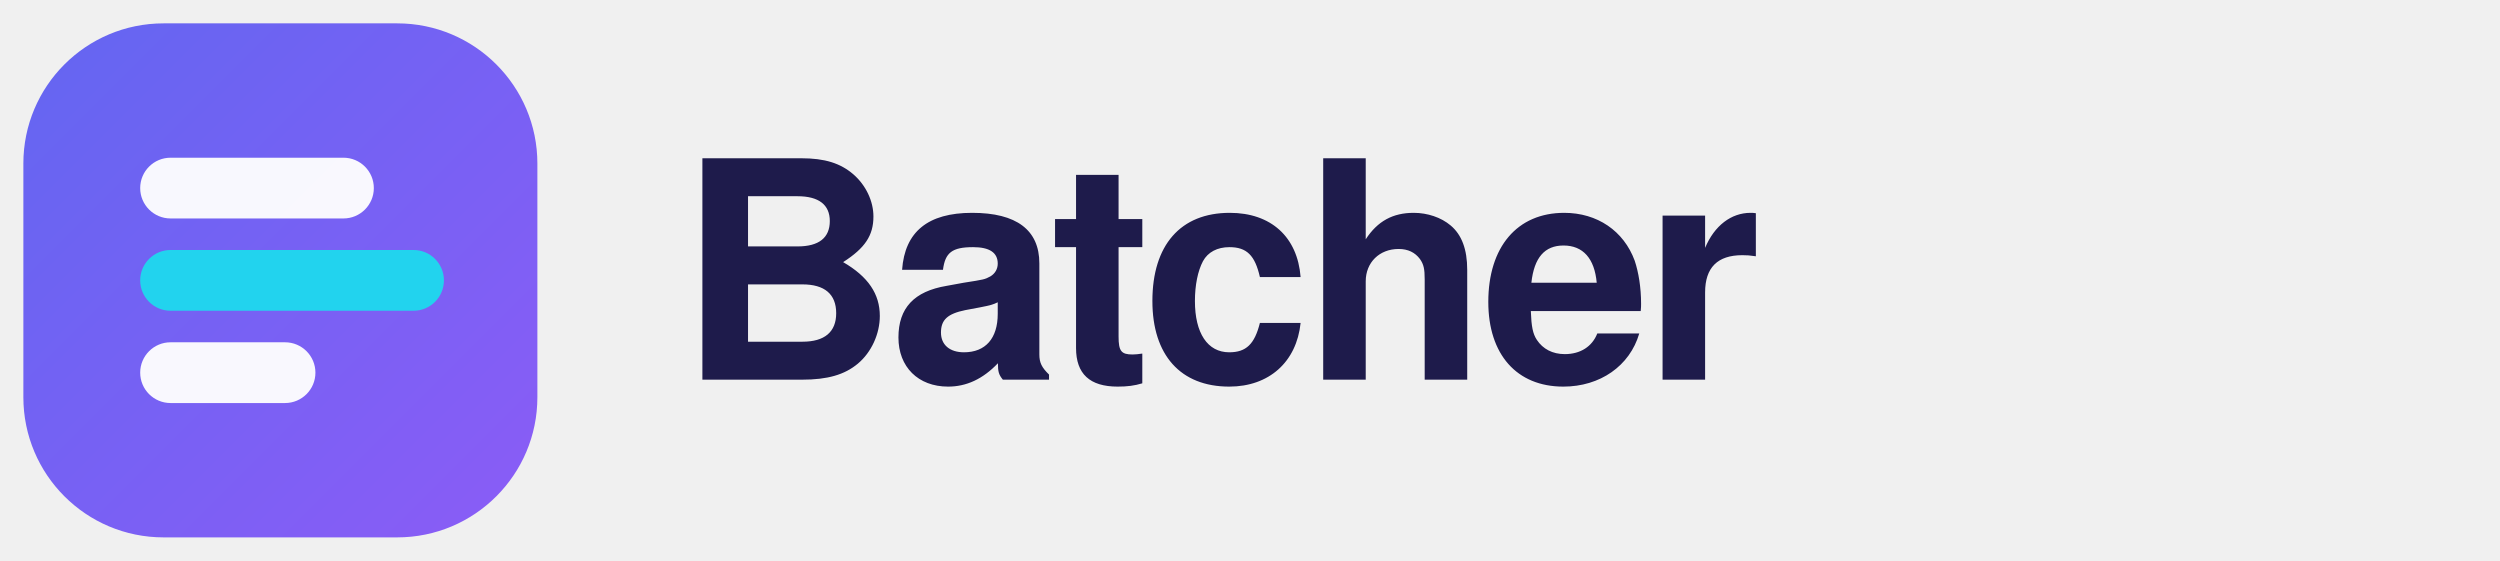
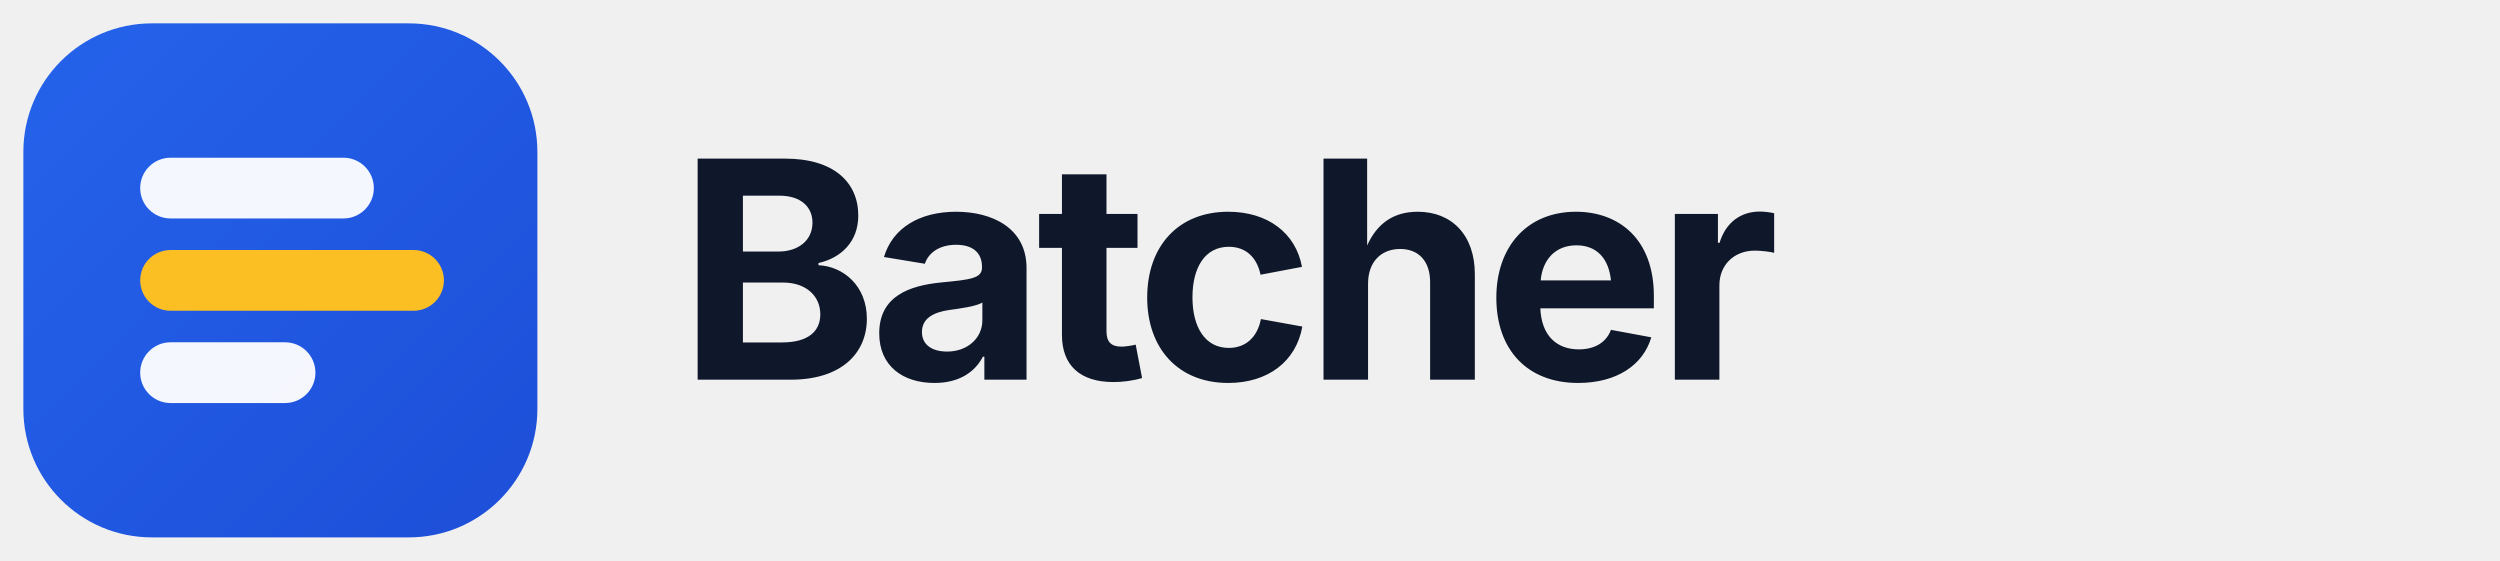
<svg xmlns="http://www.w3.org/2000/svg" viewBox="0 0 214 48" role="img" aria-label="Batcher">
  <defs>
    <linearGradient id="bg" x1="0" y1="0" x2="1" y2="1">
-       <stop offset="0" stop-color="#6366f1" />
-       <stop offset="1" stop-color="#8b5cf6" />
+       <stop offset="0" stop-color="#2563eb" />
+       <stop offset="1" stop-color="#1d4ed8" />
    </linearGradient>
  </defs>
-   <rect x="2" y="2" width="44" height="44" rx="12" fill="url(#bg)" />
+   <rect x="2" y="2" width="44" height="44" rx="11" fill="url(#bg)" />
  <rect x="12" y="13.5" width="20" height="5.2" rx="2.6" fill="#ffffff" opacity="0.95" />
-   <rect x="12" y="21.4" width="26" height="5.2" rx="2.6" fill="#22d3ee" />
+   <rect x="12" y="21.4" width="26" height="5.2" rx="2.6" fill="#fbbf24" />
  <rect x="12" y="29.3" width="15" height="5.2" rx="2.6" fill="#ffffff" opacity="0.95" />
-   <text x="58" y="32.5" font-family="'Space Grotesk', -apple-system, BlinkMacSystemFont, 'Segoe UI', Helvetica, Arial, sans-serif" font-size="26" font-weight="700" letter-spacing="-0.6" fill="#1e1b4b">Batcher</text>
+   <text x="58" y="32.5" font-family="'Inter', -apple-system, BlinkMacSystemFont, 'Segoe UI', Helvetica, Arial, sans-serif" font-size="26" font-weight="700" letter-spacing="-0.8" fill="#0f172a">Batcher</text>
</svg>
